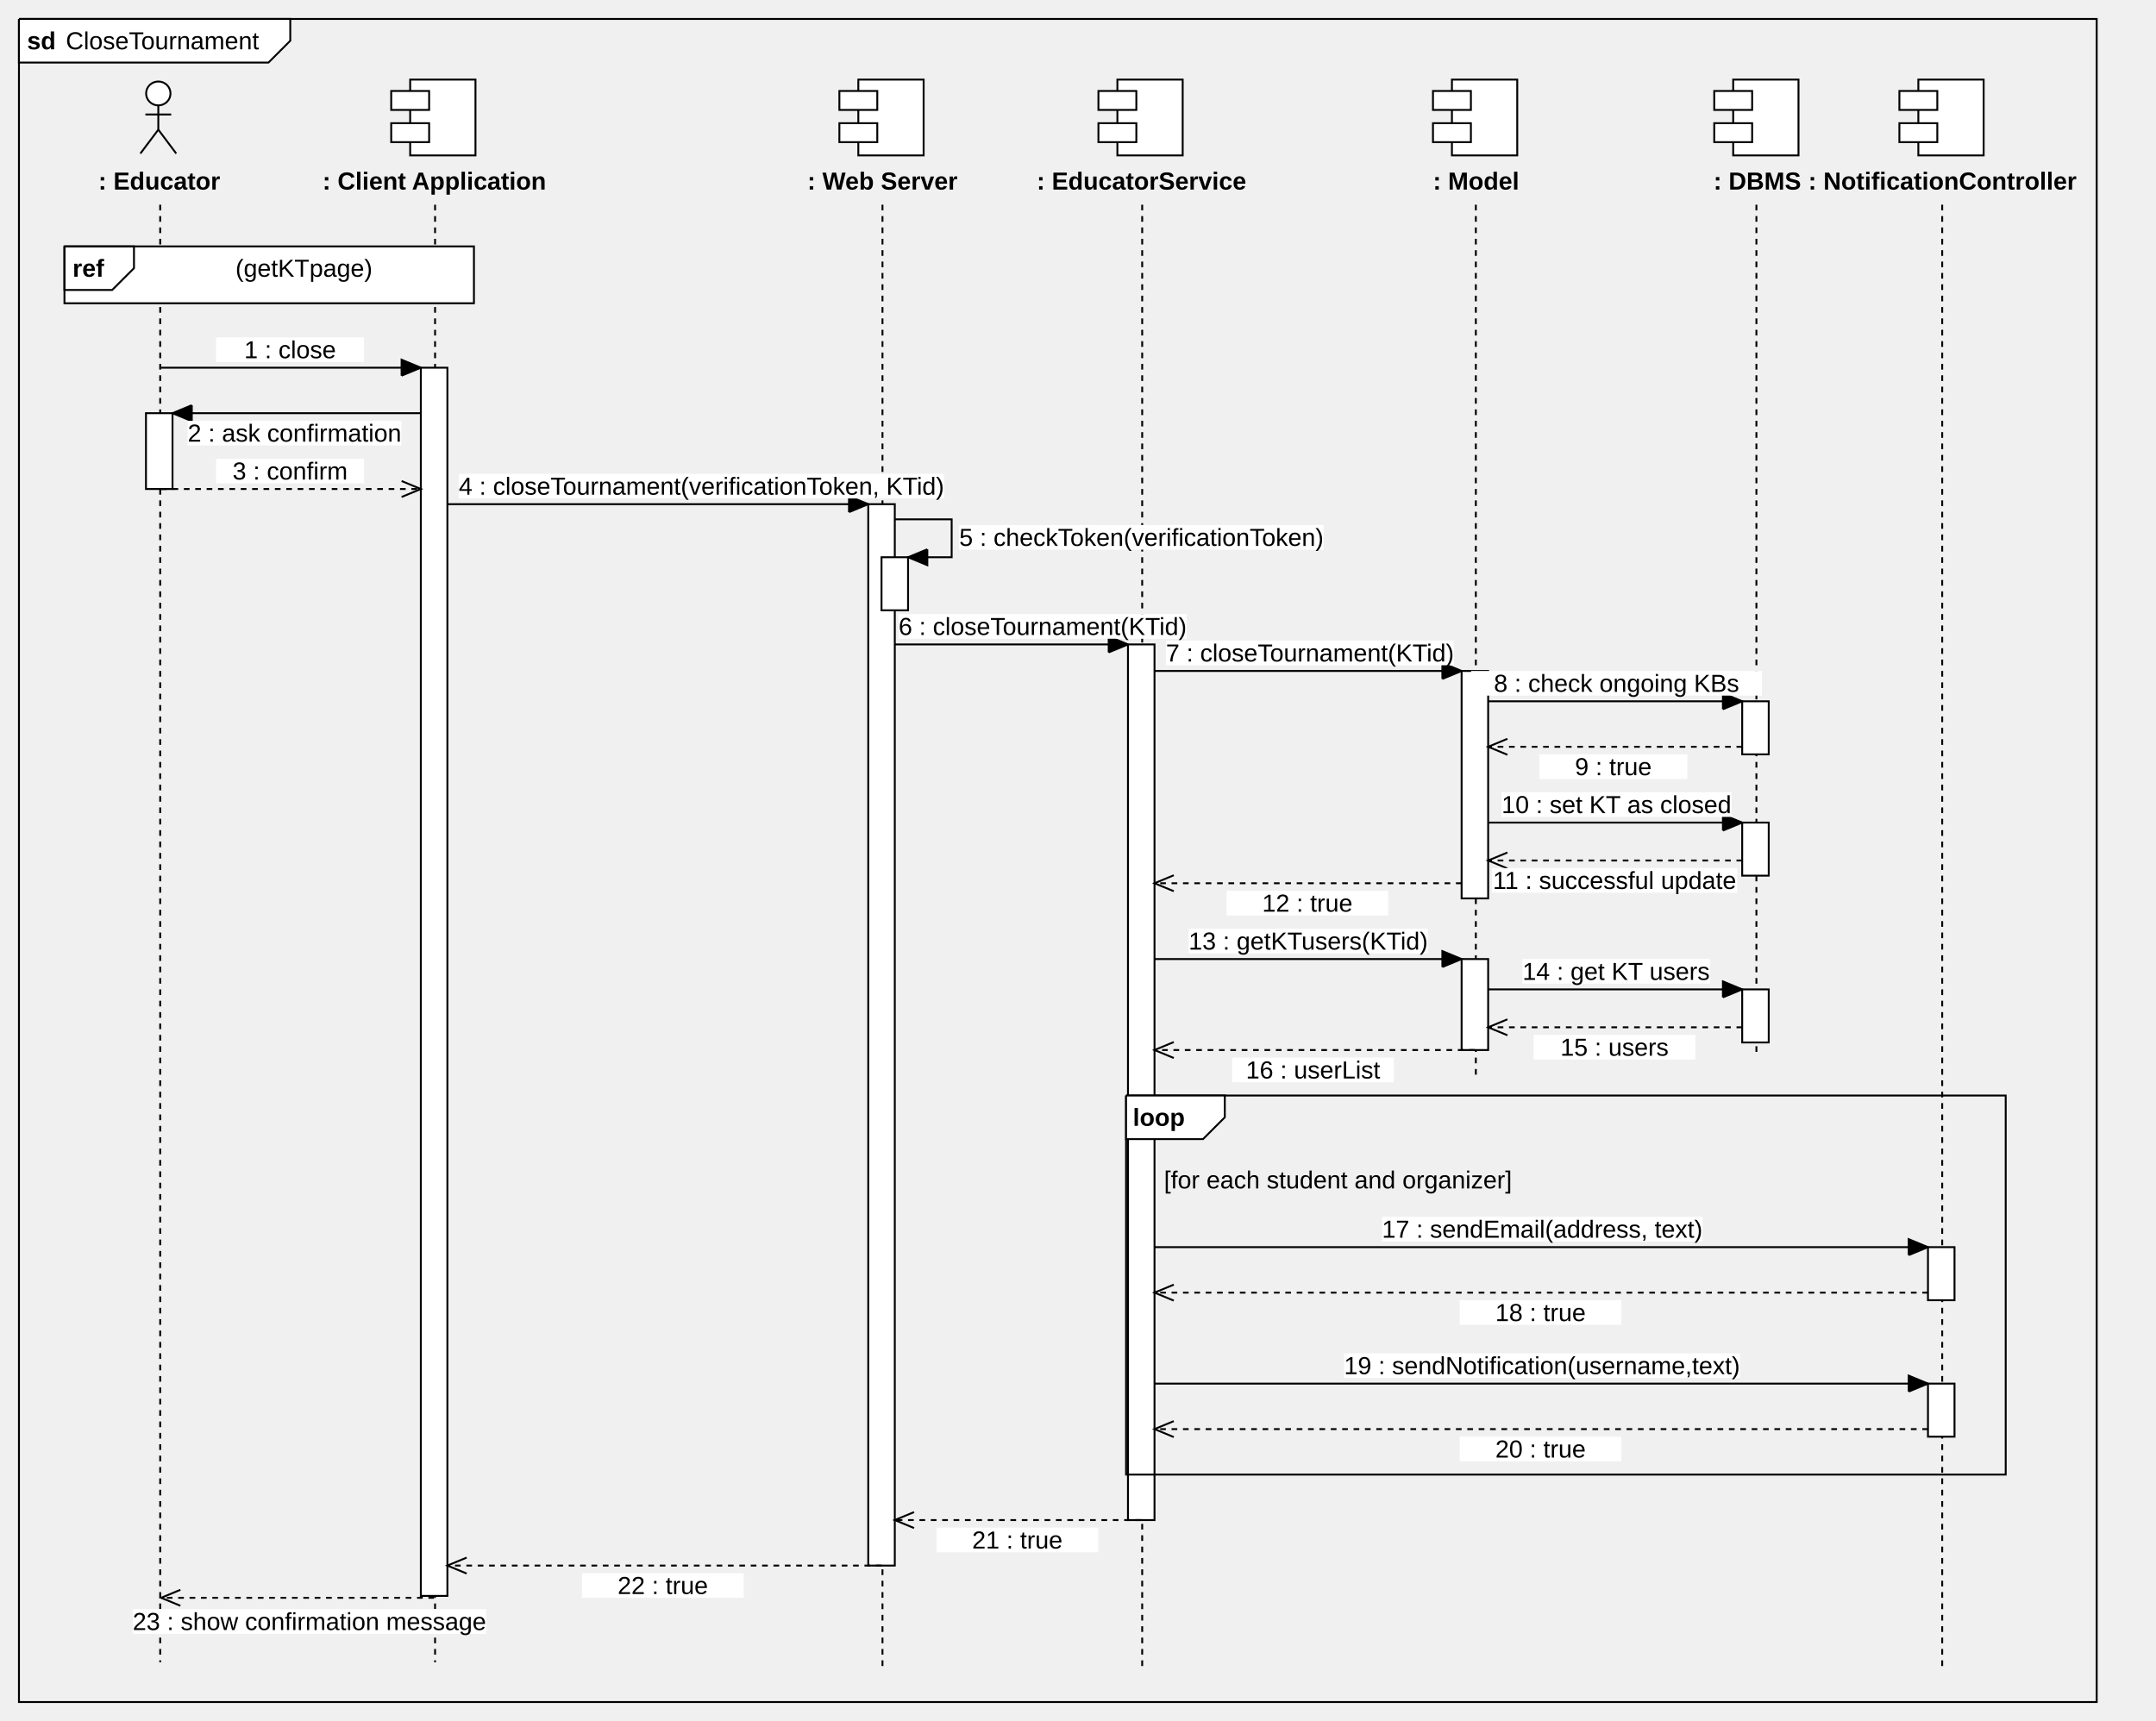
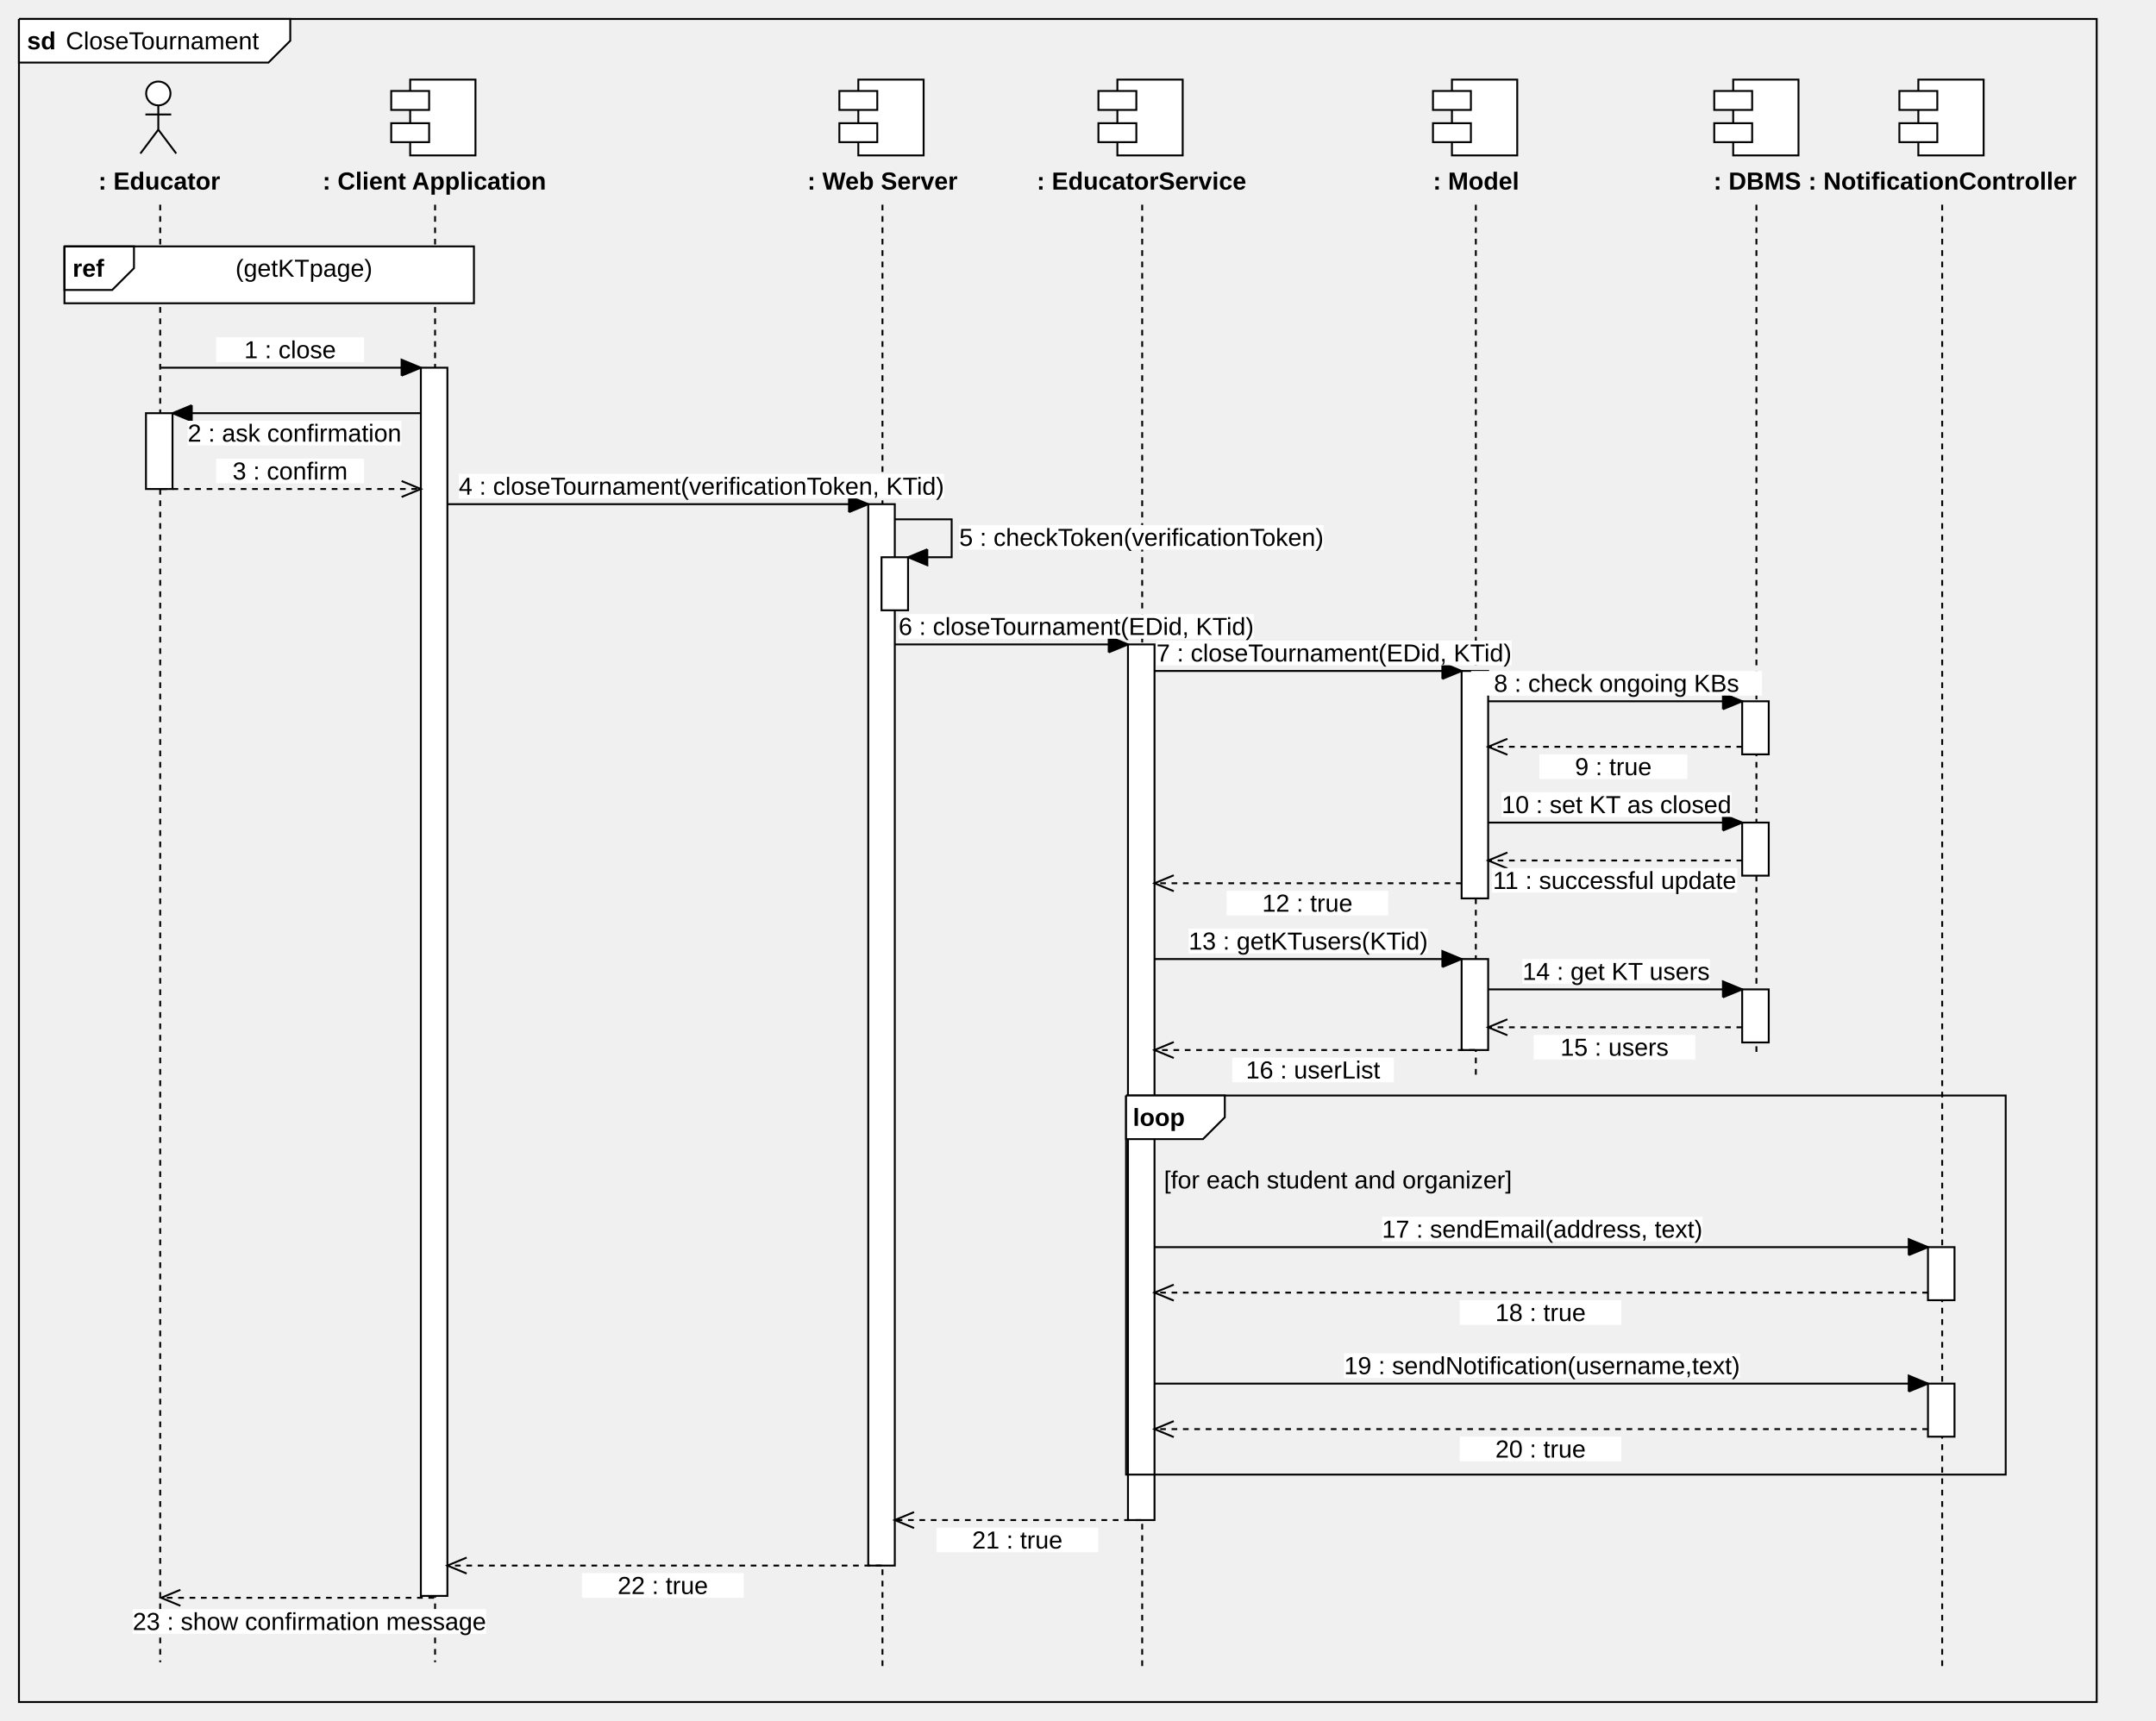
<svg xmlns="http://www.w3.org/2000/svg" height="908" version="1.1" width="1137.283">
  <defs />
  <g>
    <g>
      <path d=" M 10 10 L 1106 10 L 1106 898 L 10 898 L 10 10" fill="none" paint-order="fill stroke markers" stroke="#000000" stroke-dasharray="" stroke-miterlimit="10" />
    </g>
    <g>
      <path d=" M 10 10 L 10 33 L 141.616 33 L 153.116 21.5 L 153.116 10 L 10 10" fill="#ffffff" paint-order="stroke fill markers" stroke="none" />
    </g>
    <g>
      <path d=" M 10 10 L 10 33 L 141.616 33 L 153.116 21.5 L 153.116 10 L 10 10 L 10 10" fill="none" paint-order="fill stroke markers" stroke="#000000" stroke-dasharray="" stroke-miterlimit="10" />
    </g>
    <g>
      <g>
        <path fill="none" stroke="none" />
        <text dominant-baseline="central" fill="#000000" font-family="Arial" font-size="13px" font-style="normal" font-weight="normal" stroke="none" text-anchor="middle" text-decoration="undefined" transform="matrix(1 0 0 1 2 2)" x="83.673" y="19.5">CloseTournament</text>
      </g>
    </g>
    <g>
      <g>
        <path fill="none" stroke="none" />
        <text dominant-baseline="central" fill="#000000" font-family="Arial" font-size="13px" font-style="normal" font-weight="bold" stroke="none" text-anchor="middle" text-decoration="undefined" transform="matrix(1 0 0 1 2 2)" x="19.865" y="19.5">sd</text>
      </g>
    </g>
    <g>
      <path d=" M 77.08 49.3 C 77.08 45.821 79.959 43 83.51 43 C 87.06 43 89.939 45.821 89.939 49.3 C 89.939 52.779 87.06 55.6 83.51 55.6 C 79.959 55.6 77.08 52.779 77.08 49.3 Z" fill="#ffffff" paint-order="stroke fill markers" stroke="none" />
    </g>
    <g>
      <path d=" M 77.08 49.3 C 77.08 45.821 79.959 43 83.51 43 C 87.06 43 89.939 45.821 89.939 49.3 C 89.939 52.779 87.06 55.6 83.51 55.6 C 79.959 55.6 77.08 52.779 77.08 49.3 Z" fill="none" paint-order="fill stroke markers" stroke="#000000" stroke-dasharray="" stroke-miterlimit="10" />
    </g>
    <g>
      <path d=" M 83.51 55.6 L 83.51 68.4" fill="none" paint-order="fill stroke markers" stroke="#000000" stroke-dasharray="" stroke-miterlimit="10" />
    </g>
    <g>
      <path d=" M 76.702 60.4 L 90.317 60.4" fill="none" paint-order="fill stroke markers" stroke="#000000" stroke-dasharray="" stroke-miterlimit="10" />
    </g>
    <g>
      <path d=" M 83.51 68.4 L 74.055 81" fill="none" paint-order="fill stroke markers" stroke="#000000" stroke-dasharray="" stroke-miterlimit="10" />
    </g>
    <g>
      <path d=" M 83.51 68.4 L 92.964 81" fill="none" paint-order="fill stroke markers" stroke="#000000" stroke-dasharray="" stroke-miterlimit="10" />
    </g>
    <g>
      <g>
        <path fill="none" stroke="none" />
        <text dominant-baseline="central" fill="#000000" font-family="Arial" font-size="13px" font-style="normal" font-weight="bold" stroke="none" text-anchor="middle" text-decoration="undefined" transform="matrix(1 0 0 1 2 2)" x="82.01" y="93.5">: Educator</text>
      </g>
    </g>
    <g>
      <path d=" M 84.5 108 L 84.5 877" fill="none" paint-order="fill stroke markers" stroke="#000000" stroke-dasharray="3" stroke-miterlimit="10" />
    </g>
    <g>
      <rect fill="#ffffff" height="40" stroke="none" transform="matrix(1 0 0 1 2 2)" width="34.444" x="214.366" y="40" />
    </g>
    <g>
      <path d=" M 216.366 42 L 250.811 42 L 250.811 82 L 216.366 82 L 216.366 42 Z Z" fill="none" paint-order="fill stroke markers" stroke="#000000" stroke-dasharray="" stroke-miterlimit="10" />
    </g>
    <g>
      <rect fill="#ffffff" height="10" stroke="none" transform="matrix(1 0 0 1 2 2)" width="20" x="204.366" y="46" />
    </g>
    <g>
      <path d=" M 206.366 48 L 226.366 48 L 226.366 58 L 206.366 58 L 206.366 48 Z Z" fill="none" paint-order="fill stroke markers" stroke="#000000" stroke-dasharray="" stroke-miterlimit="10" />
    </g>
    <g>
      <rect fill="#ffffff" height="10" stroke="none" transform="matrix(1 0 0 1 2 2)" width="20" x="204.366" y="63" />
    </g>
    <g>
      <path d=" M 206.366 65 L 226.366 65 L 226.366 75 L 206.366 75 L 206.366 65 Z Z" fill="none" paint-order="fill stroke markers" stroke="#000000" stroke-dasharray="" stroke-miterlimit="10" />
    </g>
    <g>
      <g>
        <path fill="none" stroke="none" />
        <text dominant-baseline="central" fill="#000000" font-family="Arial" font-size="13px" font-style="normal" font-weight="bold" stroke="none" text-anchor="middle" text-decoration="undefined" transform="matrix(1 0 0 1 2 2)" x="227.089" y="93.5">: Client Application</text>
      </g>
    </g>
    <g>
      <path d=" M 229.5 108 L 229.5 877" fill="none" paint-order="fill stroke markers" stroke="#000000" stroke-dasharray="3" stroke-miterlimit="10" />
    </g>
    <g>
      <rect fill="#ffffff" height="40" stroke="none" transform="matrix(1 0 0 1 2 2)" width="34.444" x="450.765" y="40" />
    </g>
    <g>
      <path d=" M 452.765 42 L 487.209 42 L 487.209 82 L 452.765 82 L 452.765 42 Z Z" fill="none" paint-order="fill stroke markers" stroke="#000000" stroke-dasharray="" stroke-miterlimit="10" />
    </g>
    <g>
      <rect fill="#ffffff" height="10" stroke="none" transform="matrix(1 0 0 1 2 2)" width="20" x="440.765" y="46" />
    </g>
    <g>
      <path d=" M 442.765 48 L 462.765 48 L 462.765 58 L 442.765 58 L 442.765 48 Z Z" fill="none" paint-order="fill stroke markers" stroke="#000000" stroke-dasharray="" stroke-miterlimit="10" />
    </g>
    <g>
      <rect fill="#ffffff" height="10" stroke="none" transform="matrix(1 0 0 1 2 2)" width="20" x="440.765" y="63" />
    </g>
    <g>
      <path d=" M 442.765 65 L 462.765 65 L 462.765 75 L 442.765 75 L 442.765 65 Z Z" fill="none" paint-order="fill stroke markers" stroke="#000000" stroke-dasharray="" stroke-miterlimit="10" />
    </g>
    <g>
      <g>
        <path fill="none" stroke="none" />
        <text dominant-baseline="central" fill="#000000" font-family="Arial" font-size="13px" font-style="normal" font-weight="bold" stroke="none" text-anchor="middle" text-decoration="undefined" transform="matrix(1 0 0 1 2 2)" x="463.487" y="93.5">: Web Server</text>
      </g>
    </g>
    <g>
      <path d=" M 465.5 108 L 465.5 882" fill="none" paint-order="fill stroke markers" stroke="#000000" stroke-dasharray="3" stroke-miterlimit="10" />
    </g>
    <g>
      <rect fill="#ffffff" height="40" stroke="none" transform="matrix(1 0 0 1 2 2)" width="34.444" x="587.418" y="40" />
    </g>
    <g>
      <path d=" M 589.418 42 L 623.863 42 L 623.863 82 L 589.418 82 L 589.418 42 Z Z" fill="none" paint-order="fill stroke markers" stroke="#000000" stroke-dasharray="" stroke-miterlimit="10" />
    </g>
    <g>
      <rect fill="#ffffff" height="10" stroke="none" transform="matrix(1 0 0 1 2 2)" width="20" x="577.418" y="46" />
    </g>
    <g>
      <path d=" M 579.418 48 L 599.418 48 L 599.418 58 L 579.418 58 L 579.418 48 Z Z" fill="none" paint-order="fill stroke markers" stroke="#000000" stroke-dasharray="" stroke-miterlimit="10" />
    </g>
    <g>
      <rect fill="#ffffff" height="10" stroke="none" transform="matrix(1 0 0 1 2 2)" width="20" x="577.418" y="63" />
    </g>
    <g>
      <path d=" M 579.418 65 L 599.418 65 L 599.418 75 L 579.418 75 L 579.418 65 Z Z" fill="none" paint-order="fill stroke markers" stroke="#000000" stroke-dasharray="" stroke-miterlimit="10" />
    </g>
    <g>
      <g>
        <path fill="none" stroke="none" />
        <text dominant-baseline="central" fill="#000000" font-family="Arial" font-size="13px" font-style="normal" font-weight="bold" stroke="none" text-anchor="middle" text-decoration="undefined" transform="matrix(1 0 0 1 2 2)" x="600.14" y="93.5">: EducatorService</text>
      </g>
    </g>
    <g>
      <path d=" M 602.5 108 L 602.5 882" fill="none" paint-order="fill stroke markers" stroke="#000000" stroke-dasharray="3" stroke-miterlimit="10" />
    </g>
    <g>
      <rect fill="#ffffff" height="40" stroke="none" transform="matrix(1 0 0 1 2 2)" width="34.444" x="763.893" y="40" />
    </g>
    <g>
      <path d=" M 765.893 42 L 800.337 42 L 800.337 82 L 765.893 82 L 765.893 42 Z Z" fill="none" paint-order="fill stroke markers" stroke="#000000" stroke-dasharray="" stroke-miterlimit="10" />
    </g>
    <g>
      <rect fill="#ffffff" height="10" stroke="none" transform="matrix(1 0 0 1 2 2)" width="20" x="753.893" y="46" />
    </g>
    <g>
      <path d=" M 755.893 48 L 775.893 48 L 775.893 58 L 755.893 58 L 755.893 48 Z Z" fill="none" paint-order="fill stroke markers" stroke="#000000" stroke-dasharray="" stroke-miterlimit="10" />
    </g>
    <g>
      <rect fill="#ffffff" height="10" stroke="none" transform="matrix(1 0 0 1 2 2)" width="20" x="753.893" y="63" />
    </g>
    <g>
      <path d=" M 755.893 65 L 775.893 65 L 775.893 75 L 755.893 75 L 755.893 65 Z Z" fill="none" paint-order="fill stroke markers" stroke="#000000" stroke-dasharray="" stroke-miterlimit="10" />
    </g>
    <g>
      <g>
        <path fill="none" stroke="none" />
        <text dominant-baseline="central" fill="#000000" font-family="Arial" font-size="13px" font-style="normal" font-weight="bold" stroke="none" text-anchor="middle" text-decoration="undefined" transform="matrix(1 0 0 1 2 2)" x="776.615" y="93.5">: Model</text>
      </g>
    </g>
    <g>
      <path d=" M 778.5 108 L 778.5 569" fill="none" paint-order="fill stroke markers" stroke="#000000" stroke-dasharray="3" stroke-miterlimit="10" />
    </g>
    <g>
      <rect fill="#ffffff" height="40" stroke="none" transform="matrix(1 0 0 1 2 2)" width="34.444" x="912.255" y="40" />
    </g>
    <g>
      <path d=" M 914.255 42 L 948.699 42 L 948.699 82 L 914.255 82 L 914.255 42 Z Z" fill="none" paint-order="fill stroke markers" stroke="#000000" stroke-dasharray="" stroke-miterlimit="10" />
    </g>
    <g>
      <rect fill="#ffffff" height="10" stroke="none" transform="matrix(1 0 0 1 2 2)" width="20" x="902.255" y="46" />
    </g>
    <g>
      <path d=" M 904.255 48 L 924.255 48 L 924.255 58 L 904.255 58 L 904.255 48 Z Z" fill="none" paint-order="fill stroke markers" stroke="#000000" stroke-dasharray="" stroke-miterlimit="10" />
    </g>
    <g>
      <rect fill="#ffffff" height="10" stroke="none" transform="matrix(1 0 0 1 2 2)" width="20" x="902.255" y="63" />
    </g>
    <g>
      <path d=" M 904.255 65 L 924.255 65 L 924.255 75 L 904.255 75 L 904.255 65 Z Z" fill="none" paint-order="fill stroke markers" stroke="#000000" stroke-dasharray="" stroke-miterlimit="10" />
    </g>
    <g>
      <g>
        <path fill="none" stroke="none" />
        <text dominant-baseline="central" fill="#000000" font-family="Arial" font-size="13px" font-style="normal" font-weight="bold" stroke="none" text-anchor="middle" text-decoration="undefined" transform="matrix(1 0 0 1 2 2)" x="924.977" y="93.5">: DBMS</text>
      </g>
    </g>
    <g>
      <path d=" M 926.5 108 L 926.5 557" fill="none" paint-order="fill stroke markers" stroke="#000000" stroke-dasharray="3" stroke-miterlimit="10" />
    </g>
    <g>
      <rect fill="#ffffff" height="40" stroke="none" transform="matrix(1 0 0 1 2 2)" width="34.444" x="1009.919" y="40" />
    </g>
    <g>
      <path d=" M 1011.919 42 L 1046.364 42 L 1046.364 82 L 1011.919 82 L 1011.919 42 Z Z" fill="none" paint-order="fill stroke markers" stroke="#000000" stroke-dasharray="" stroke-miterlimit="10" />
    </g>
    <g>
      <rect fill="#ffffff" height="10" stroke="none" transform="matrix(1 0 0 1 2 2)" width="20" x="999.919" y="46" />
    </g>
    <g>
      <path d=" M 1001.919 48 L 1021.919 48 L 1021.919 58 L 1001.919 58 L 1001.919 48 Z Z" fill="none" paint-order="fill stroke markers" stroke="#000000" stroke-dasharray="" stroke-miterlimit="10" />
    </g>
    <g>
      <rect fill="#ffffff" height="10" stroke="none" transform="matrix(1 0 0 1 2 2)" width="20" x="999.919" y="63" />
    </g>
    <g>
      <path d=" M 1001.919 65 L 1021.919 65 L 1021.919 75 L 1001.919 75 L 1001.919 65 Z Z" fill="none" paint-order="fill stroke markers" stroke="#000000" stroke-dasharray="" stroke-miterlimit="10" />
    </g>
    <g>
      <g>
        <path fill="none" stroke="none" />
        <text dominant-baseline="central" fill="#000000" font-family="Arial" font-size="13px" font-style="normal" font-weight="bold" stroke="none" text-anchor="middle" text-decoration="undefined" transform="matrix(1 0 0 1 2 2)" x="1022.641" y="93.5">: NotificationController</text>
      </g>
    </g>
    <g>
      <path d=" M 1024.5 108 L 1024.5 882" fill="none" paint-order="fill stroke markers" stroke="#000000" stroke-dasharray="3" stroke-miterlimit="10" />
    </g>
    <g>
      <rect fill="#ffffff" height="30" stroke="none" transform="matrix(1 0 0 1 2 2)" width="216" x="32" y="128" />
    </g>
    <g>
      <path d=" M 34 130 L 250 130 L 250 160 L 34 160 L 34 130 Z Z" fill="none" paint-order="fill stroke markers" stroke="#000000" stroke-dasharray="" stroke-miterlimit="10" />
    </g>
    <g>
      <path d=" M 34 130 L 34 153 L 59.171 153 L 70.671 141.5 L 70.671 130 L 34 130 L 34 130" fill="none" paint-order="fill stroke markers" stroke="#000000" stroke-dasharray="" stroke-miterlimit="10" />
    </g>
    <g>
      <g>
        <path fill="none" stroke="none" />
        <text dominant-baseline="central" fill="#000000" font-family="Arial" font-size="13px" font-style="normal" font-weight="normal" stroke="none" text-anchor="middle" text-decoration="undefined" transform="matrix(1 0 0 1 2 2)" x="158.335" y="139.5">(getKTpage)</text>
      </g>
    </g>
    <g>
      <g>
        <path fill="none" stroke="none" />
        <text dominant-baseline="central" fill="#000000" font-family="Arial" font-size="13px" font-style="normal" font-weight="bold" stroke="none" text-anchor="middle" text-decoration="undefined" transform="matrix(1 0 0 1 2 2)" x="44.585" y="139.5">ref</text>
      </g>
    </g>
    <g>
      <path d=" M 85 194 L 222 194" fill="none" paint-order="fill stroke markers" stroke="#000000" stroke-dasharray="" stroke-miterlimit="10" />
    </g>
    <g>
      <path d=" M 211.837 198.21 L 222 194 L 211.837 189.79" fill="#000000" paint-order="stroke fill markers" stroke="none" />
    </g>
    <g>
      <path d=" M 211.837 198.21 L 222 194 L 211.837 189.79 L 211.837 198.21" fill="none" paint-order="fill stroke markers" stroke="#000000" stroke-dasharray="" stroke-miterlimit="10" />
    </g>
    <g>
      <rect fill="#ffffff" height="13" stroke="none" transform="matrix(1 0 0 1 2 2)" width="78.044" x="112" y="176" />
    </g>
    <g>
      <g>
        <path fill="none" stroke="none" />
        <text dominant-baseline="central" fill="#000000" font-family="Arial" font-size="13px" font-style="normal" font-weight="normal" stroke="none" text-anchor="middle" text-decoration="undefined" transform="matrix(1 0 0 1 2 2)" x="151.022" y="182.5">1 : close</text>
      </g>
    </g>
    <g>
      <rect fill="#ffffff" height="648" stroke="none" transform="matrix(1 0 0 1 2 2)" width="14" x="220" y="192" />
    </g>
    <g>
      <path d=" M 222 194 L 236 194 L 236 842 L 222 842 L 222 194 Z Z" fill="none" paint-order="fill stroke markers" stroke="#000000" stroke-dasharray="" stroke-miterlimit="10" />
    </g>
    <g>
      <path d=" M 222 218 L 91 218" fill="none" paint-order="fill stroke markers" stroke="#000000" stroke-dasharray="" stroke-miterlimit="10" />
    </g>
    <g>
      <path d=" M 101.163 213.79 L 91 218 L 101.163 222.21" fill="#000000" paint-order="stroke fill markers" stroke="none" />
    </g>
    <g>
      <path d=" M 101.163 213.79 L 91 218 L 101.163 222.21 L 101.163 213.79" fill="none" paint-order="fill stroke markers" stroke="#000000" stroke-dasharray="" stroke-miterlimit="10" />
    </g>
    <g>
      <rect fill="#ffffff" height="13" stroke="none" transform="matrix(1 0 0 1 2 2)" width="112.715" x="97" y="220" />
    </g>
    <g>
      <g>
        <path fill="none" stroke="none" />
        <text dominant-baseline="central" fill="#000000" font-family="Arial" font-size="13px" font-style="normal" font-weight="normal" stroke="none" text-anchor="middle" text-decoration="undefined" transform="matrix(1 0 0 1 2 2)" x="153.358" y="226.5">2 : ask confirmation</text>
      </g>
    </g>
    <g>
      <rect fill="#ffffff" height="40" stroke="none" transform="matrix(1 0 0 1 2 2)" width="14" x="75" y="216" />
    </g>
    <g>
      <path d=" M 77 218 L 91 218 L 91 258 L 77 258 L 77 218 Z Z" fill="none" paint-order="fill stroke markers" stroke="#000000" stroke-dasharray="" stroke-miterlimit="10" />
    </g>
    <g>
      <path d=" M 85 258 L 222 258" fill="none" paint-order="fill stroke markers" stroke="#000000" stroke-dasharray="3" stroke-miterlimit="10" />
    </g>
    <g>
      <path d=" M 211.837 262.21 L 222 258 L 211.837 253.79" fill="none" paint-order="fill stroke markers" stroke="#000000" stroke-dasharray="" stroke-miterlimit="10" />
    </g>
    <g>
      <rect fill="#ffffff" height="13" stroke="none" transform="matrix(1 0 0 1 2 2)" width="78.044" x="112" y="240" />
    </g>
    <g>
      <g>
        <path fill="none" stroke="none" />
        <text dominant-baseline="central" fill="#000000" font-family="Arial" font-size="13px" font-style="normal" font-weight="normal" stroke="none" text-anchor="middle" text-decoration="undefined" transform="matrix(1 0 0 1 2 2)" x="151.022" y="246.5">3 : confirm</text>
      </g>
    </g>
    <g>
      <path d=" M 236 266 L 458 266" fill="none" paint-order="fill stroke markers" stroke="#000000" stroke-dasharray="" stroke-miterlimit="10" />
    </g>
    <g>
      <path d=" M 447.837 270.21 L 458 266 L 447.837 261.79" fill="#000000" paint-order="stroke fill markers" stroke="none" />
    </g>
    <g>
      <path d=" M 447.837 270.21 L 458 266 L 447.837 261.79 L 447.837 270.21" fill="none" paint-order="fill stroke markers" stroke="#000000" stroke-dasharray="" stroke-miterlimit="10" />
    </g>
    <g>
      <rect fill="#ffffff" height="13" stroke="none" transform="matrix(1 0 0 1 2 2)" width="256.02" x="240" y="248" />
    </g>
    <g>
      <g>
        <path fill="none" stroke="none" />
        <text dominant-baseline="central" fill="#000000" font-family="Arial" font-size="13px" font-style="normal" font-weight="normal" stroke="none" text-anchor="middle" text-decoration="undefined" transform="matrix(1 0 0 1 2 2)" x="368.01" y="254.5">4 : closeTournament(verificationToken, KTid)</text>
      </g>
    </g>
    <g>
      <rect fill="#ffffff" height="560" stroke="none" transform="matrix(1 0 0 1 2 2)" width="14" x="456" y="264" />
    </g>
    <g>
      <path d=" M 458 266 L 472 266 L 472 826 L 458 826 L 458 266 Z Z" fill="none" paint-order="fill stroke markers" stroke="#000000" stroke-dasharray="" stroke-miterlimit="10" />
    </g>
    <g>
      <path d=" M 472 274 L 502 274 L 502 294 L 479 294" fill="none" paint-order="fill stroke markers" stroke="#000000" stroke-dasharray="" stroke-miterlimit="10" />
    </g>
    <g>
      <path d=" M 489.163 289.79 L 479 294 L 489.163 298.21" fill="#000000" paint-order="stroke fill markers" stroke="none" />
    </g>
    <g>
      <path d=" M 489.163 289.79 L 479 294 L 489.163 298.21 L 489.163 289.79" fill="none" paint-order="fill stroke markers" stroke="#000000" stroke-dasharray="" stroke-miterlimit="10" />
    </g>
    <g>
      <rect fill="#ffffff" height="13" stroke="none" transform="matrix(1 0 0 1 2 2)" width="192.201" x="504" y="275" />
    </g>
    <g>
      <g>
        <path fill="none" stroke="none" />
        <text dominant-baseline="central" fill="#000000" font-family="Arial" font-size="13px" font-style="normal" font-weight="normal" stroke="none" text-anchor="middle" text-decoration="undefined" transform="matrix(1 0 0 1 2 2)" x="600.1" y="281.5">5 : checkToken(verificationToken)</text>
      </g>
    </g>
    <g>
      <rect fill="#ffffff" height="28" stroke="none" transform="matrix(1 0 0 1 2 2)" width="14" x="463" y="292" />
    </g>
    <g>
      <path d=" M 465 294 L 479 294 L 479 322 L 465 322 L 465 294 Z Z" fill="none" paint-order="fill stroke markers" stroke="#000000" stroke-dasharray="" stroke-miterlimit="10" />
    </g>
    <g>
      <path d=" M 472 340 L 595 340" fill="none" paint-order="fill stroke markers" stroke="#000000" stroke-dasharray="" stroke-miterlimit="10" />
    </g>
    <g>
      <path d=" M 584.837 344.21 L 595 340 L 584.837 335.79" fill="#000000" paint-order="stroke fill markers" stroke="none" />
    </g>
    <g>
      <path d=" M 584.837 344.21 L 595 340 L 584.837 335.79 L 584.837 344.21" fill="none" paint-order="fill stroke markers" stroke="#000000" stroke-dasharray="" stroke-miterlimit="10" />
    </g>
    <g>
-       <rect fill="#ffffff" height="13" stroke="none" transform="matrix(1 0 0 1 2 2)" width="151.969" x="472" y="322" />
-     </g>
-     <g>
-       <g>
-         <path fill="none" stroke="none" />
-         <text dominant-baseline="central" fill="#000000" font-family="Arial" font-size="13px" font-style="normal" font-weight="normal" stroke="none" text-anchor="middle" text-decoration="undefined" transform="matrix(1 0 0 1 2 2)" x="547.985" y="328.5">6 : closeTournament(KTid)</text>
+       <rect fill="#ffffff" height="13" stroke="none" transform="matrix(1 0 0 1 2 2)" width="187.37" x="472" y="322" />
+     </g>
+     <g>
+       <g>
+         <path fill="none" stroke="none" />
+         <text dominant-baseline="central" fill="#000000" font-family="Arial" font-size="13px" font-style="normal" font-weight="normal" stroke="none" text-anchor="middle" text-decoration="undefined" transform="matrix(1 0 0 1 2 2)" x="565.685" y="328.5">6 : closeTournament(EDid, KTid)</text>
      </g>
    </g>
    <g>
      <rect fill="#ffffff" height="462" stroke="none" transform="matrix(1 0 0 1 2 2)" width="14" x="593" y="338" />
    </g>
    <g>
      <path d=" M 595 340 L 609 340 L 609 802 L 595 802 L 595 340 Z Z" fill="none" paint-order="fill stroke markers" stroke="#000000" stroke-dasharray="" stroke-miterlimit="10" />
    </g>
    <g>
      <path d=" M 609 354 L 771 354" fill="none" paint-order="fill stroke markers" stroke="#000000" stroke-dasharray="" stroke-miterlimit="10" />
    </g>
    <g>
      <path d=" M 760.837 358.21 L 771 354 L 760.837 349.79" fill="#000000" paint-order="stroke fill markers" stroke="none" />
    </g>
    <g>
      <path d=" M 760.837 358.21 L 771 354 L 760.837 349.79 L 760.837 358.21" fill="none" paint-order="fill stroke markers" stroke="#000000" stroke-dasharray="" stroke-miterlimit="10" />
    </g>
    <g>
-       <rect fill="#ffffff" height="13" stroke="none" transform="matrix(1 0 0 1 2 2)" width="151.969" x="613" y="336" />
-     </g>
-     <g>
-       <g>
-         <path fill="none" stroke="none" />
-         <text dominant-baseline="central" fill="#000000" font-family="Arial" font-size="13px" font-style="normal" font-weight="normal" stroke="none" text-anchor="middle" text-decoration="undefined" transform="matrix(1 0 0 1 2 2)" x="688.985" y="342.5">7 : closeTournament(KTid)</text>
+       <rect fill="#ffffff" height="13" stroke="none" transform="matrix(1 0 0 1 2 2)" width="187.37" x="608" y="336" />
+     </g>
+     <g>
+       <g>
+         <path fill="none" stroke="none" />
+         <text dominant-baseline="central" fill="#000000" font-family="Arial" font-size="13px" font-style="normal" font-weight="normal" stroke="none" text-anchor="middle" text-decoration="undefined" transform="matrix(1 0 0 1 2 2)" x="701.685" y="342.5">7 : closeTournament(EDid, KTid)</text>
      </g>
    </g>
    <g>
      <rect fill="#ffffff" height="120" stroke="none" transform="matrix(1 0 0 1 2 2)" width="14" x="769" y="352" />
    </g>
    <g>
      <path d=" M 771 354 L 785 354 L 785 474 L 771 474 L 771 354 Z Z" fill="none" paint-order="fill stroke markers" stroke="#000000" stroke-dasharray="" stroke-miterlimit="10" />
    </g>
    <g>
      <path d=" M 785 370 L 919 370" fill="none" paint-order="fill stroke markers" stroke="#000000" stroke-dasharray="" stroke-miterlimit="10" />
    </g>
    <g>
      <path d=" M 908.837 374.21 L 919 370 L 908.837 365.79" fill="#000000" paint-order="stroke fill markers" stroke="none" />
    </g>
    <g>
      <path d=" M 908.837 374.21 L 919 370 L 908.837 365.79 L 908.837 374.21" fill="none" paint-order="fill stroke markers" stroke="#000000" stroke-dasharray="" stroke-miterlimit="10" />
    </g>
    <g>
      <rect fill="#ffffff" height="13" stroke="none" transform="matrix(1 0 0 1 2 2)" width="153.423" x="774" y="352" />
    </g>
    <g>
      <g>
        <path fill="none" stroke="none" />
        <text dominant-baseline="central" fill="#000000" font-family="Arial" font-size="13px" font-style="normal" font-weight="normal" stroke="none" text-anchor="middle" text-decoration="undefined" transform="matrix(1 0 0 1 2 2)" x="850.711" y="358.5">8 : check ongoing KBs</text>
      </g>
    </g>
    <g>
      <rect fill="#ffffff" height="28" stroke="none" transform="matrix(1 0 0 1 2 2)" width="14" x="917" y="368" />
    </g>
    <g>
      <path d=" M 919 370 L 933 370 L 933 398 L 919 398 L 919 370 Z Z" fill="none" paint-order="fill stroke markers" stroke="#000000" stroke-dasharray="" stroke-miterlimit="10" />
    </g>
    <g>
      <path d=" M 919 394 L 785 394" fill="none" paint-order="fill stroke markers" stroke="#000000" stroke-dasharray="3" stroke-miterlimit="10" />
    </g>
    <g>
      <path d=" M 795.163 389.79 L 785 394 L 795.163 398.21" fill="none" paint-order="fill stroke markers" stroke="#000000" stroke-dasharray="" stroke-miterlimit="10" />
    </g>
    <g>
      <rect fill="#ffffff" height="13" stroke="none" transform="matrix(1 0 0 1 2 2)" width="78.044" x="810" y="396" />
    </g>
    <g>
      <g>
        <path fill="none" stroke="none" />
        <text dominant-baseline="central" fill="#000000" font-family="Arial" font-size="13px" font-style="normal" font-weight="normal" stroke="none" text-anchor="middle" text-decoration="undefined" transform="matrix(1 0 0 1 2 2)" x="849.022" y="402.5">9 : true</text>
      </g>
    </g>
    <g>
      <path d=" M 785 434 L 919 434" fill="none" paint-order="fill stroke markers" stroke="#000000" stroke-dasharray="" stroke-miterlimit="10" />
    </g>
    <g>
      <path d=" M 908.837 438.21 L 919 434 L 908.837 429.79" fill="#000000" paint-order="stroke fill markers" stroke="none" />
    </g>
    <g>
      <path d=" M 908.837 438.21 L 919 434 L 908.837 429.79 L 908.837 438.21" fill="none" paint-order="fill stroke markers" stroke="#000000" stroke-dasharray="" stroke-miterlimit="10" />
    </g>
    <g>
      <rect fill="#ffffff" height="13" stroke="none" transform="matrix(1 0 0 1 2 2)" width="121.393" x="790" y="416" />
    </g>
    <g>
      <g>
        <path fill="none" stroke="none" />
        <text dominant-baseline="central" fill="#000000" font-family="Arial" font-size="13px" font-style="normal" font-weight="normal" stroke="none" text-anchor="middle" text-decoration="undefined" transform="matrix(1 0 0 1 2 2)" x="850.696" y="422.5">10 : set KT as closed</text>
      </g>
    </g>
    <g>
      <rect fill="#ffffff" height="28" stroke="none" transform="matrix(1 0 0 1 2 2)" width="14" x="917" y="432" />
    </g>
    <g>
      <path d=" M 919 434 L 933 434 L 933 462 L 919 462 L 919 434 Z Z" fill="none" paint-order="fill stroke markers" stroke="#000000" stroke-dasharray="" stroke-miterlimit="10" />
    </g>
    <g>
      <path d=" M 919 454 L 785 454" fill="none" paint-order="fill stroke markers" stroke="#000000" stroke-dasharray="3" stroke-miterlimit="10" />
    </g>
    <g>
      <path d=" M 795.163 449.79 L 785 454 L 795.163 458.21" fill="none" paint-order="fill stroke markers" stroke="#000000" stroke-dasharray="" stroke-miterlimit="10" />
    </g>
    <g>
      <rect fill="#ffffff" height="13" stroke="none" transform="matrix(1 0 0 1 2 2)" width="129.359" x="785" y="456" />
    </g>
    <g>
      <g>
        <path fill="none" stroke="none" />
        <text dominant-baseline="central" fill="#000000" font-family="Arial" font-size="13px" font-style="normal" font-weight="normal" stroke="none" text-anchor="middle" text-decoration="undefined" transform="matrix(1 0 0 1 2 2)" x="849.679" y="462.5">11 : successful update</text>
      </g>
    </g>
    <g>
      <path d=" M 771 466 L 609 466" fill="none" paint-order="fill stroke markers" stroke="#000000" stroke-dasharray="3" stroke-miterlimit="10" />
    </g>
    <g>
      <path d=" M 619.163 461.79 L 609 466 L 619.163 470.21" fill="none" paint-order="fill stroke markers" stroke="#000000" stroke-dasharray="" stroke-miterlimit="10" />
    </g>
    <g>
      <rect fill="#ffffff" height="13" stroke="none" transform="matrix(1 0 0 1 2 2)" width="85.274" x="645" y="468" />
    </g>
    <g>
      <g>
        <path fill="none" stroke="none" />
        <text dominant-baseline="central" fill="#000000" font-family="Arial" font-size="13px" font-style="normal" font-weight="normal" stroke="none" text-anchor="middle" text-decoration="undefined" transform="matrix(1 0 0 1 2 2)" x="687.637" y="474.5">12 : true</text>
      </g>
    </g>
    <g>
      <path d=" M 609 506 L 771 506" fill="none" paint-order="fill stroke markers" stroke="#000000" stroke-dasharray="" stroke-miterlimit="10" />
    </g>
    <g>
      <path d=" M 760.837 510.21 L 771 506 L 760.837 501.79" fill="#000000" paint-order="stroke fill markers" stroke="none" />
    </g>
    <g>
      <path d=" M 760.837 510.21 L 771 506 L 760.837 501.79 L 760.837 510.21" fill="none" paint-order="fill stroke markers" stroke="#000000" stroke-dasharray="" stroke-miterlimit="10" />
    </g>
    <g>
      <rect fill="#ffffff" height="13" stroke="none" transform="matrix(1 0 0 1 2 2)" width="126.191" x="625" y="488" />
    </g>
    <g>
      <g>
        <path fill="none" stroke="none" />
        <text dominant-baseline="central" fill="#000000" font-family="Arial" font-size="13px" font-style="normal" font-weight="normal" stroke="none" text-anchor="middle" text-decoration="undefined" transform="matrix(1 0 0 1 2 2)" x="688.096" y="494.5">13 : getKTusers(KTid)</text>
      </g>
    </g>
    <g>
      <rect fill="#ffffff" height="48" stroke="none" transform="matrix(1 0 0 1 2 2)" width="14" x="769" y="504" />
    </g>
    <g>
      <path d=" M 771 506 L 785 506 L 785 554 L 771 554 L 771 506 Z Z" fill="none" paint-order="fill stroke markers" stroke="#000000" stroke-dasharray="" stroke-miterlimit="10" />
    </g>
    <g>
      <path d=" M 785 522 L 919 522" fill="none" paint-order="fill stroke markers" stroke="#000000" stroke-dasharray="" stroke-miterlimit="10" />
    </g>
    <g>
      <path d=" M 908.837 526.21 L 919 522 L 908.837 517.79" fill="#000000" paint-order="stroke fill markers" stroke="none" />
    </g>
    <g>
      <path d=" M 908.837 526.21 L 919 522 L 908.837 517.79 L 908.837 526.21" fill="none" paint-order="fill stroke markers" stroke="#000000" stroke-dasharray="" stroke-miterlimit="10" />
    </g>
    <g>
      <rect fill="#ffffff" height="13" stroke="none" transform="matrix(1 0 0 1 2 2)" width="98.992" x="801" y="504" />
    </g>
    <g>
      <g>
        <path fill="none" stroke="none" />
        <text dominant-baseline="central" fill="#000000" font-family="Arial" font-size="13px" font-style="normal" font-weight="normal" stroke="none" text-anchor="middle" text-decoration="undefined" transform="matrix(1 0 0 1 2 2)" x="850.496" y="510.5">14 : get KT users</text>
      </g>
    </g>
    <g>
      <rect fill="#ffffff" height="28" stroke="none" transform="matrix(1 0 0 1 2 2)" width="14" x="917" y="520" />
    </g>
    <g>
      <path d=" M 919 522 L 933 522 L 933 550 L 919 550 L 919 522 Z Z" fill="none" paint-order="fill stroke markers" stroke="#000000" stroke-dasharray="" stroke-miterlimit="10" />
    </g>
    <g>
      <path d=" M 919 542 L 785 542" fill="none" paint-order="fill stroke markers" stroke="#000000" stroke-dasharray="3" stroke-miterlimit="10" />
    </g>
    <g>
      <path d=" M 795.163 537.79 L 785 542 L 795.163 546.21" fill="none" paint-order="fill stroke markers" stroke="#000000" stroke-dasharray="" stroke-miterlimit="10" />
    </g>
    <g>
      <rect fill="#ffffff" height="13" stroke="none" transform="matrix(1 0 0 1 2 2)" width="85.274" x="807" y="544" />
    </g>
    <g>
      <g>
        <path fill="none" stroke="none" />
        <text dominant-baseline="central" fill="#000000" font-family="Arial" font-size="13px" font-style="normal" font-weight="normal" stroke="none" text-anchor="middle" text-decoration="undefined" transform="matrix(1 0 0 1 2 2)" x="849.637" y="550.5">15 : users</text>
      </g>
    </g>
    <g>
      <path d=" M 778 554 L 609 554" fill="none" paint-order="fill stroke markers" stroke="#000000" stroke-dasharray="3" stroke-miterlimit="10" />
    </g>
    <g>
      <path d=" M 619.163 549.79 L 609 554 L 619.163 558.21" fill="none" paint-order="fill stroke markers" stroke="#000000" stroke-dasharray="" stroke-miterlimit="10" />
    </g>
    <g>
      <rect fill="#ffffff" height="13" stroke="none" transform="matrix(1 0 0 1 2 2)" width="85.274" x="648" y="556" />
    </g>
    <g>
      <g>
        <path fill="none" stroke="none" />
        <text dominant-baseline="central" fill="#000000" font-family="Arial" font-size="13px" font-style="normal" font-weight="normal" stroke="none" text-anchor="middle" text-decoration="undefined" transform="matrix(1 0 0 1 2 2)" x="690.637" y="562.5">16 : userList</text>
      </g>
    </g>
    <g>
      <path d=" M 609 658 L 1017 658" fill="none" paint-order="fill stroke markers" stroke="#000000" stroke-dasharray="" stroke-miterlimit="10" />
    </g>
    <g>
      <path d=" M 1006.837 662.21 L 1017 658 L 1006.837 653.79" fill="#000000" paint-order="stroke fill markers" stroke="none" />
    </g>
    <g>
      <path d=" M 1006.837 662.21 L 1017 658 L 1006.837 653.79 L 1006.837 662.21" fill="none" paint-order="fill stroke markers" stroke="#000000" stroke-dasharray="" stroke-miterlimit="10" />
    </g>
    <g>
      <rect fill="#ffffff" height="13" stroke="none" transform="matrix(1 0 0 1 2 2)" width="169.076" x="727" y="640" />
    </g>
    <g>
      <g>
        <path fill="none" stroke="none" />
        <text dominant-baseline="central" fill="#000000" font-family="Arial" font-size="13px" font-style="normal" font-weight="normal" stroke="none" text-anchor="middle" text-decoration="undefined" transform="matrix(1 0 0 1 2 2)" x="811.538" y="646.5">17 : sendEmail(address, text)</text>
      </g>
    </g>
    <g>
      <rect fill="#ffffff" height="28" stroke="none" transform="matrix(1 0 0 1 2 2)" width="14" x="1015" y="656" />
    </g>
    <g>
      <path d=" M 1017 658 L 1031 658 L 1031 686 L 1017 686 L 1017 658 Z Z" fill="none" paint-order="fill stroke markers" stroke="#000000" stroke-dasharray="" stroke-miterlimit="10" />
    </g>
    <g>
      <path d=" M 1017 682 L 609 682" fill="none" paint-order="fill stroke markers" stroke="#000000" stroke-dasharray="3" stroke-miterlimit="10" />
    </g>
    <g>
      <path d=" M 619.163 677.79 L 609 682 L 619.163 686.21" fill="none" paint-order="fill stroke markers" stroke="#000000" stroke-dasharray="" stroke-miterlimit="10" />
    </g>
    <g>
      <rect fill="#ffffff" height="13" stroke="none" transform="matrix(1 0 0 1 2 2)" width="85.274" x="768" y="684" />
    </g>
    <g>
      <g>
        <path fill="none" stroke="none" />
        <text dominant-baseline="central" fill="#000000" font-family="Arial" font-size="13px" font-style="normal" font-weight="normal" stroke="none" text-anchor="middle" text-decoration="undefined" transform="matrix(1 0 0 1 2 2)" x="810.637" y="690.5">18 : true</text>
      </g>
    </g>
    <g>
      <path d=" M 609 730 L 1017 730" fill="none" paint-order="fill stroke markers" stroke="#000000" stroke-dasharray="" stroke-miterlimit="10" />
    </g>
    <g>
      <path d=" M 1006.837 734.21 L 1017 730 L 1006.837 725.79" fill="#000000" paint-order="stroke fill markers" stroke="none" />
    </g>
    <g>
      <path d=" M 1006.837 734.21 L 1017 730 L 1006.837 725.79 L 1006.837 734.21" fill="none" paint-order="fill stroke markers" stroke="#000000" stroke-dasharray="" stroke-miterlimit="10" />
    </g>
    <g>
      <rect fill="#ffffff" height="13" stroke="none" transform="matrix(1 0 0 1 2 2)" width="208.825" x="707" y="712" />
    </g>
    <g>
      <g>
        <path fill="none" stroke="none" />
        <text dominant-baseline="central" fill="#000000" font-family="Arial" font-size="13px" font-style="normal" font-weight="normal" stroke="none" text-anchor="middle" text-decoration="undefined" transform="matrix(1 0 0 1 2 2)" x="811.413" y="718.5">19 : sendNotification(username,text)</text>
      </g>
    </g>
    <g>
      <rect fill="#ffffff" height="28" stroke="none" transform="matrix(1 0 0 1 2 2)" width="14" x="1015" y="728" />
    </g>
    <g>
      <path d=" M 1017 730 L 1031 730 L 1031 758 L 1017 758 L 1017 730 Z Z" fill="none" paint-order="fill stroke markers" stroke="#000000" stroke-dasharray="" stroke-miterlimit="10" />
    </g>
    <g>
      <path d=" M 1017 754 L 609 754" fill="none" paint-order="fill stroke markers" stroke="#000000" stroke-dasharray="3" stroke-miterlimit="10" />
    </g>
    <g>
      <path d=" M 619.163 749.79 L 609 754 L 619.163 758.21" fill="none" paint-order="fill stroke markers" stroke="#000000" stroke-dasharray="" stroke-miterlimit="10" />
    </g>
    <g>
      <rect fill="#ffffff" height="13" stroke="none" transform="matrix(1 0 0 1 2 2)" width="85.274" x="768" y="756" />
    </g>
    <g>
      <g>
        <path fill="none" stroke="none" />
        <text dominant-baseline="central" fill="#000000" font-family="Arial" font-size="13px" font-style="normal" font-weight="normal" stroke="none" text-anchor="middle" text-decoration="undefined" transform="matrix(1 0 0 1 2 2)" x="810.637" y="762.5">20 : true</text>
      </g>
    </g>
    <g>
      <path d=" M 602 802 L 472 802" fill="none" paint-order="fill stroke markers" stroke="#000000" stroke-dasharray="3" stroke-miterlimit="10" />
    </g>
    <g>
      <path d=" M 482.163 797.79 L 472 802 L 482.163 806.21" fill="none" paint-order="fill stroke markers" stroke="#000000" stroke-dasharray="" stroke-miterlimit="10" />
    </g>
    <g>
      <rect fill="#ffffff" height="13" stroke="none" transform="matrix(1 0 0 1 2 2)" width="85.274" x="492" y="804" />
    </g>
    <g>
      <g>
        <path fill="none" stroke="none" />
        <text dominant-baseline="central" fill="#000000" font-family="Arial" font-size="13px" font-style="normal" font-weight="normal" stroke="none" text-anchor="middle" text-decoration="undefined" transform="matrix(1 0 0 1 2 2)" x="534.637" y="810.5">21 : true</text>
      </g>
    </g>
    <g>
      <path d=" M 465 826 L 236 826" fill="none" paint-order="fill stroke markers" stroke="#000000" stroke-dasharray="3" stroke-miterlimit="10" />
    </g>
    <g>
      <path d=" M 246.163 821.79 L 236 826 L 246.163 830.21" fill="none" paint-order="fill stroke markers" stroke="#000000" stroke-dasharray="" stroke-miterlimit="10" />
    </g>
    <g>
      <rect fill="#ffffff" height="13" stroke="none" transform="matrix(1 0 0 1 2 2)" width="85.274" x="305" y="828" />
    </g>
    <g>
      <g>
        <path fill="none" stroke="none" />
        <text dominant-baseline="central" fill="#000000" font-family="Arial" font-size="13px" font-style="normal" font-weight="normal" stroke="none" text-anchor="middle" text-decoration="undefined" transform="matrix(1 0 0 1 2 2)" x="347.637" y="834.5">22 : true</text>
      </g>
    </g>
    <g>
      <path d=" M 229 843 L 85 843" fill="none" paint-order="fill stroke markers" stroke="#000000" stroke-dasharray="3" stroke-miterlimit="10" />
    </g>
    <g>
      <path d=" M 95.163 838.79 L 85 843 L 95.163 847.21" fill="none" paint-order="fill stroke markers" stroke="#000000" stroke-dasharray="" stroke-miterlimit="10" />
    </g>
    <g>
      <rect fill="#ffffff" height="13" stroke="none" transform="matrix(1 0 0 1 2 2)" width="186.424" x="68" y="847" />
    </g>
    <g>
      <g>
        <path fill="none" stroke="none" />
        <text dominant-baseline="central" fill="#000000" font-family="Arial" font-size="13px" font-style="normal" font-weight="normal" stroke="none" text-anchor="middle" text-decoration="undefined" transform="matrix(1 0 0 1 2 2)" x="161.212" y="853.5">23 : show confirmation message</text>
      </g>
    </g>
    <g>
      <path d=" M 594 578 L 1058 578 L 1058 778 L 594 778 L 594 578" fill="none" paint-order="fill stroke markers" stroke="#000000" stroke-dasharray="" stroke-miterlimit="10" />
    </g>
    <g>
      <path d=" M 594 578 L 594 601 L 634.578 601 L 646.078 589.5 L 646.078 578 L 594 578" fill="#ffffff" paint-order="stroke fill markers" stroke="none" />
    </g>
    <g>
      <path d=" M 594 578 L 594 601 L 634.578 601 L 646.078 589.5 L 646.078 578 L 594 578 L 594 578" fill="none" paint-order="fill stroke markers" stroke="#000000" stroke-dasharray="" stroke-miterlimit="10" />
    </g>
    <g>
      <g>
        <path fill="none" stroke="none" />
        <text dominant-baseline="central" fill="#000000" font-family="Arial" font-size="13px" font-style="normal" font-weight="bold" stroke="none" text-anchor="middle" text-decoration="undefined" transform="matrix(1 0 0 1 2 2)" x="609.289" y="587.5">loop</text>
      </g>
    </g>
    <g>
      <g>
        <path fill="none" stroke="none" />
        <text dominant-baseline="central" fill="#000000" font-family="Arial" font-size="13px" font-style="normal" font-weight="normal" stroke="none" text-anchor="middle" text-decoration="undefined" transform="matrix(1 0 0 1 2 2)" x="703.781" y="620.5">[for each student and organizer]</text>
      </g>
    </g>
  </g>
</svg>
